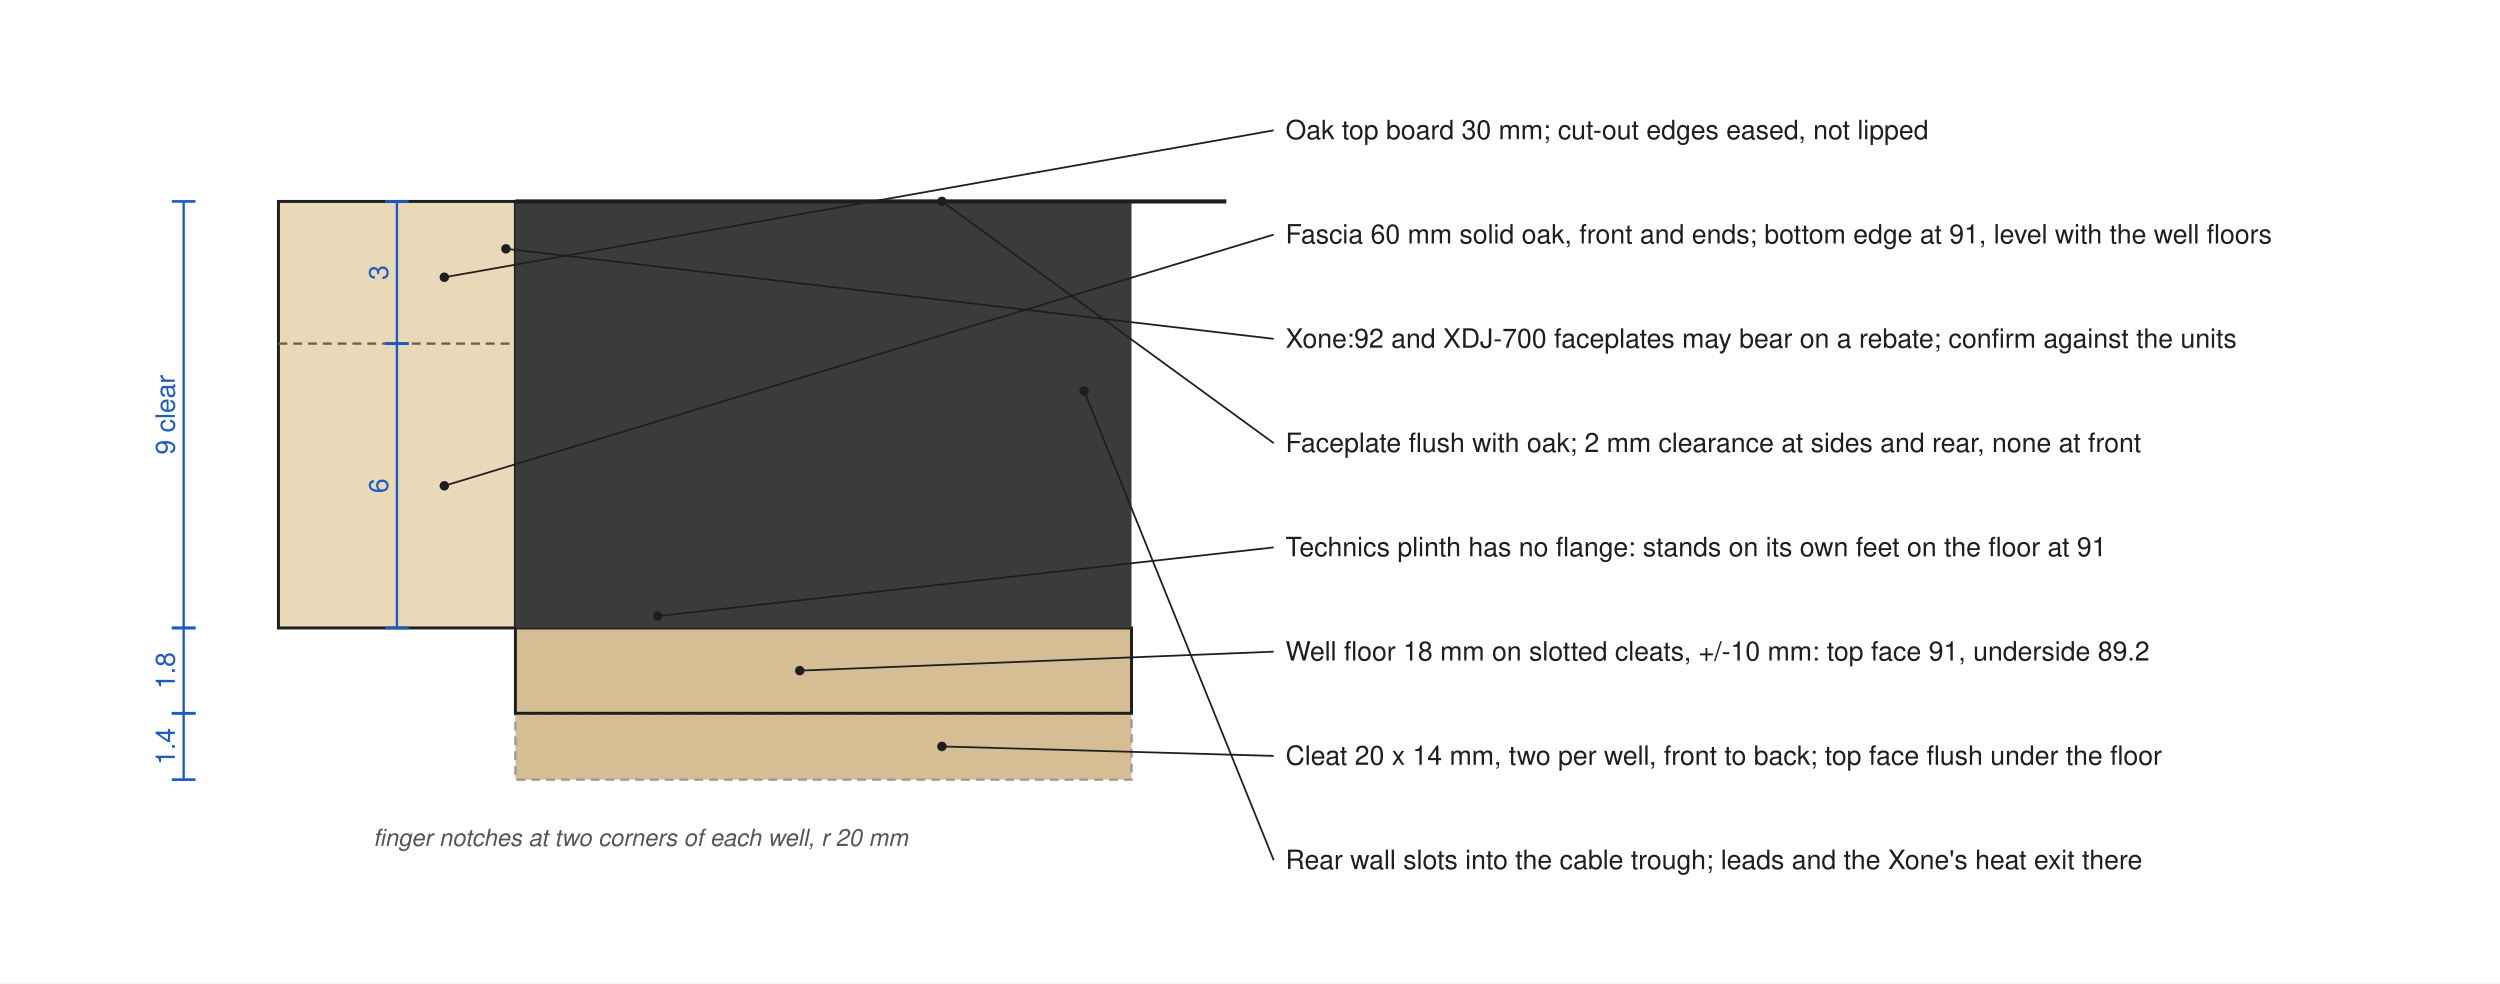
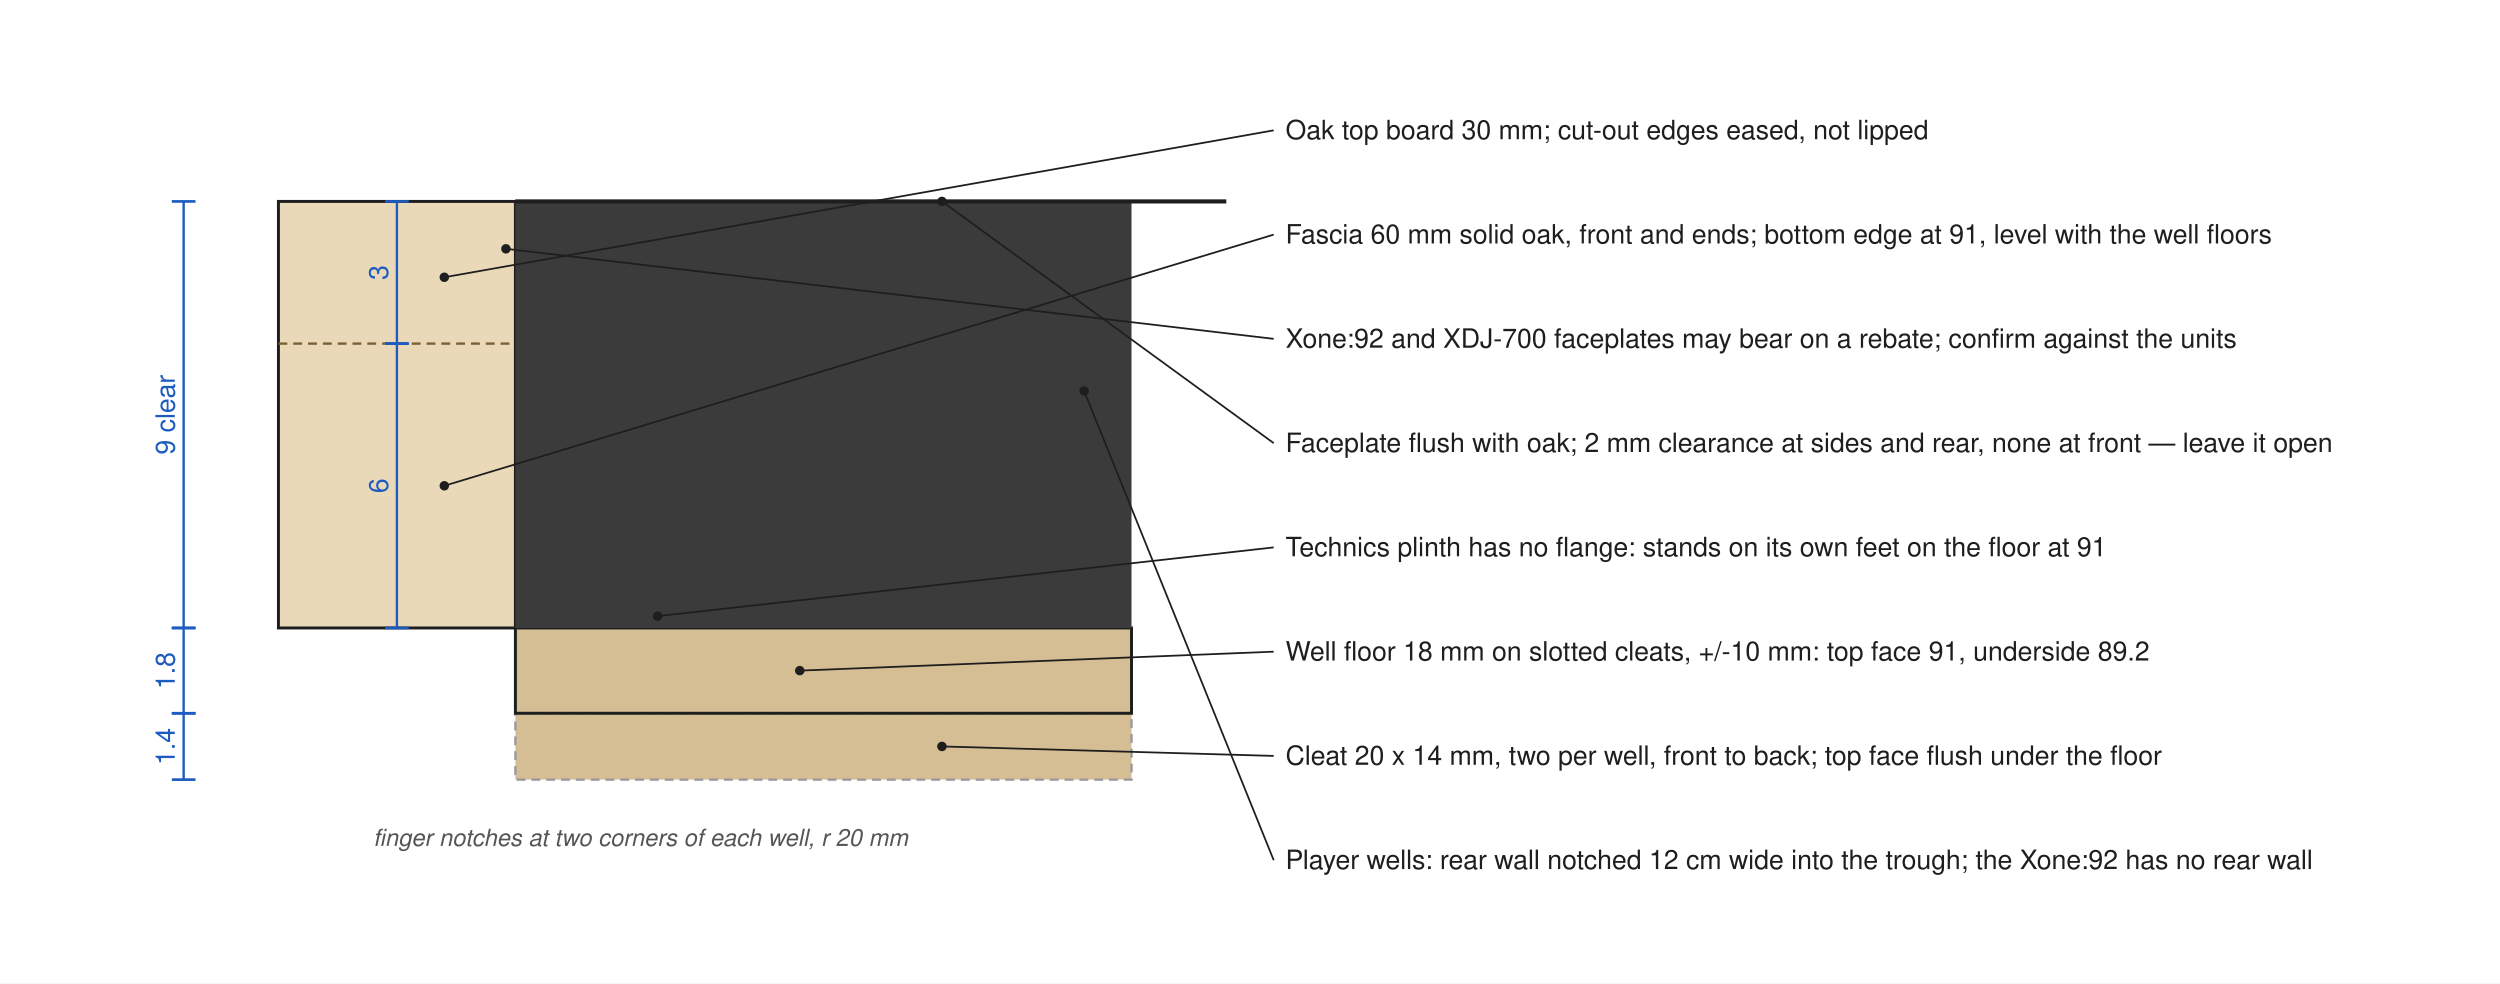
<svg xmlns="http://www.w3.org/2000/svg" viewBox="0 0 844 332" width="844" height="332" font-family="Helvetica Neue, Helvetica, Arial, sans-serif">
  <rect width="844" height="332" fill="white" />
  <rect x="94.0" y="68.0" width="80.0" height="144.0" fill="#EAD9B9" stroke="#1E1E1E" stroke-width="1.0" opacity="1.0" />
  <line x1="94.0" y1="116.0" x2="174.0" y2="116.0" stroke="#7A5F32" stroke-width="0.8" stroke-dasharray="3,2" opacity="1.0" />
  <rect x="174.0" y="240.8" width="208.0" height="22.4" fill="#D6BE94" stroke="#9A9A9A" stroke-width="0.8" stroke-dasharray="3,2" opacity="1.0" />
  <rect x="174.0" y="212.0" width="208.0" height="28.8" fill="#D6BE94" stroke="#1E1E1E" stroke-width="1.0" opacity="1.0" />
  <rect x="174.0" y="68.0" width="208.0" height="144.0" fill="#3B3B3B" stroke="none" stroke-width="1.0" opacity="1.0" />
  <line x1="174.0" y1="68.0" x2="414.0" y2="68.0" stroke="#1E1E1E" stroke-width="1.4" opacity="1.0" />
  <line x1="62.0" y1="212.0" x2="62.0" y2="68.0" stroke="#1C5BBF" stroke-width="0.8" opacity="1.0" />
  <line x1="58.0" y1="212.0" x2="66.0" y2="212.0" stroke="#1C5BBF" stroke-width="0.9" />
  <line x1="58.0" y1="68.0" x2="66.0" y2="68.0" stroke="#1C5BBF" stroke-width="0.9" />
  <text x="59.0" y="140.0" font-size="9" text-anchor="middle" fill="#1C5BBF" font-weight="normal" transform="rotate(-90 59.0 140.0)">9 clear</text>
  <line x1="62.0" y1="240.8" x2="62.0" y2="212.0" stroke="#1C5BBF" stroke-width="0.8" opacity="1.0" />
  <line x1="58.0" y1="240.8" x2="66.0" y2="240.8" stroke="#1C5BBF" stroke-width="0.9" />
  <line x1="58.0" y1="212.0" x2="66.0" y2="212.0" stroke="#1C5BBF" stroke-width="0.9" />
  <text x="59.0" y="226.4" font-size="9" text-anchor="middle" fill="#1C5BBF" font-weight="normal" transform="rotate(-90 59.0 226.4)">1.8</text>
  <line x1="62.0" y1="263.2" x2="62.0" y2="240.8" stroke="#1C5BBF" stroke-width="0.8" opacity="1.0" />
  <line x1="58.0" y1="263.2" x2="66.0" y2="263.2" stroke="#1C5BBF" stroke-width="0.9" />
  <line x1="58.0" y1="240.8" x2="66.0" y2="240.8" stroke="#1C5BBF" stroke-width="0.9" />
  <text x="59.0" y="252.0" font-size="9" text-anchor="middle" fill="#1C5BBF" font-weight="normal" transform="rotate(-90 59.0 252.0)">1.4</text>
  <line x1="134.0" y1="116.0" x2="134.0" y2="68.0" stroke="#1C5BBF" stroke-width="0.8" opacity="1.0" />
  <line x1="130.0" y1="116.0" x2="138.0" y2="116.0" stroke="#1C5BBF" stroke-width="0.9" />
  <line x1="130.0" y1="68.0" x2="138.0" y2="68.0" stroke="#1C5BBF" stroke-width="0.9" />
  <text x="131.0" y="92.0" font-size="9" text-anchor="middle" fill="#1C5BBF" font-weight="normal" transform="rotate(-90 131.0 92.0)">3</text>
  <line x1="134.0" y1="212.0" x2="134.0" y2="116.0" stroke="#1C5BBF" stroke-width="0.8" opacity="1.0" />
  <line x1="130.0" y1="212.0" x2="138.0" y2="212.0" stroke="#1C5BBF" stroke-width="0.9" />
  <line x1="130.0" y1="116.0" x2="138.0" y2="116.0" stroke="#1C5BBF" stroke-width="0.9" />
  <text x="131.0" y="164.0" font-size="9" text-anchor="middle" fill="#1C5BBF" font-weight="normal" transform="rotate(-90 131.0 164.0)">6</text>
  <line x1="150.0" y1="93.6" x2="430.0" y2="44.0" stroke="#1E1E1E" stroke-width="0.6" opacity="1.0" />
  <circle cx="150.0" cy="93.6" r="1.6" fill="#1E1E1E" stroke="none" stroke-width="1.0" />
  <text x="434.0" y="47.0" font-size="9" text-anchor="start" fill="#1E1E1E" font-weight="normal">Oak top board 30 mm; cut-out edges eased, not lipped</text>
  <line x1="150.0" y1="164.0" x2="430.0" y2="79.2" stroke="#1E1E1E" stroke-width="0.6" opacity="1.0" />
  <circle cx="150.0" cy="164.0" r="1.6" fill="#1E1E1E" stroke="none" stroke-width="1.0" />
  <text x="434.0" y="82.2" font-size="9" text-anchor="start" fill="#1E1E1E" font-weight="normal">Fascia 60 mm solid oak, front and ends; bottom edge at 91, level with the well floors</text>
  <line x1="170.8" y1="84.0" x2="430.0" y2="114.4" stroke="#1E1E1E" stroke-width="0.6" opacity="1.0" />
  <circle cx="170.8" cy="84.0" r="1.6" fill="#1E1E1E" stroke="none" stroke-width="1.0" />
  <text x="434.0" y="117.4" font-size="9" text-anchor="start" fill="#1E1E1E" font-weight="normal">Xone:92 and XDJ-700 faceplates may bear on a rebate; confirm against the units</text>
  <line x1="318.0" y1="68.0" x2="430.0" y2="149.6" stroke="#1E1E1E" stroke-width="0.6" opacity="1.0" />
  <circle cx="318.0" cy="68.0" r="1.6" fill="#1E1E1E" stroke="none" stroke-width="1.0" />
-   <text x="434.0" y="152.6" font-size="9" text-anchor="start" fill="#1E1E1E" font-weight="normal">Faceplate flush with oak; 2 mm clearance at sides and rear, none at front</text>
+   <text x="434.0" y="152.6" font-size="9" text-anchor="start" fill="#1E1E1E" font-weight="normal">Faceplate flush with oak; 2 mm clearance at sides and rear, none at front — leave it open</text>
  <line x1="222.0" y1="208.0" x2="430.0" y2="184.8" stroke="#1E1E1E" stroke-width="0.6" opacity="1.0" />
  <circle cx="222.0" cy="208.0" r="1.6" fill="#1E1E1E" stroke="none" stroke-width="1.0" />
  <text x="434.0" y="187.8" font-size="9" text-anchor="start" fill="#1E1E1E" font-weight="normal">Technics plinth has no flange: stands on its own feet on the floor at 91</text>
  <line x1="270.0" y1="226.4" x2="430.0" y2="220.0" stroke="#1E1E1E" stroke-width="0.6" opacity="1.0" />
  <circle cx="270.0" cy="226.4" r="1.6" fill="#1E1E1E" stroke="none" stroke-width="1.0" />
  <text x="434.0" y="223.0" font-size="9" text-anchor="start" fill="#1E1E1E" font-weight="normal">Well floor 18 mm on slotted cleats, +/-10 mm: top face 91, underside 89.2</text>
  <line x1="318.0" y1="252.0" x2="430.0" y2="255.2" stroke="#1E1E1E" stroke-width="0.6" opacity="1.0" />
  <circle cx="318.0" cy="252.0" r="1.6" fill="#1E1E1E" stroke="none" stroke-width="1.0" />
  <text x="434.0" y="258.2" font-size="9" text-anchor="start" fill="#1E1E1E" font-weight="normal">Cleat 20 x 14 mm, two per well, front to back; top face flush under the floor</text>
  <line x1="366.0" y1="132.0" x2="430.0" y2="290.4" stroke="#1E1E1E" stroke-width="0.6" opacity="1.0" />
  <circle cx="366.0" cy="132.0" r="1.6" fill="#1E1E1E" stroke="none" stroke-width="1.0" />
-   <text x="434.0" y="293.4" font-size="9" text-anchor="start" fill="#1E1E1E" font-weight="normal">Rear wall slots into the cable trough; leads and the Xone's heat exit there</text>
+   <text x="434.0" y="293.4" font-size="9" text-anchor="start" fill="#1E1E1E" font-weight="normal">Player wells: rear wall notched 12 cm wide into the trough; the Xone:92 has no rear wall</text>
  <text x="126.0" y="285.6" font-size="8" text-anchor="start" fill="#555" font-weight="normal" font-style="italic">finger notches at two corners of each well, r 20 mm</text>
</svg>
